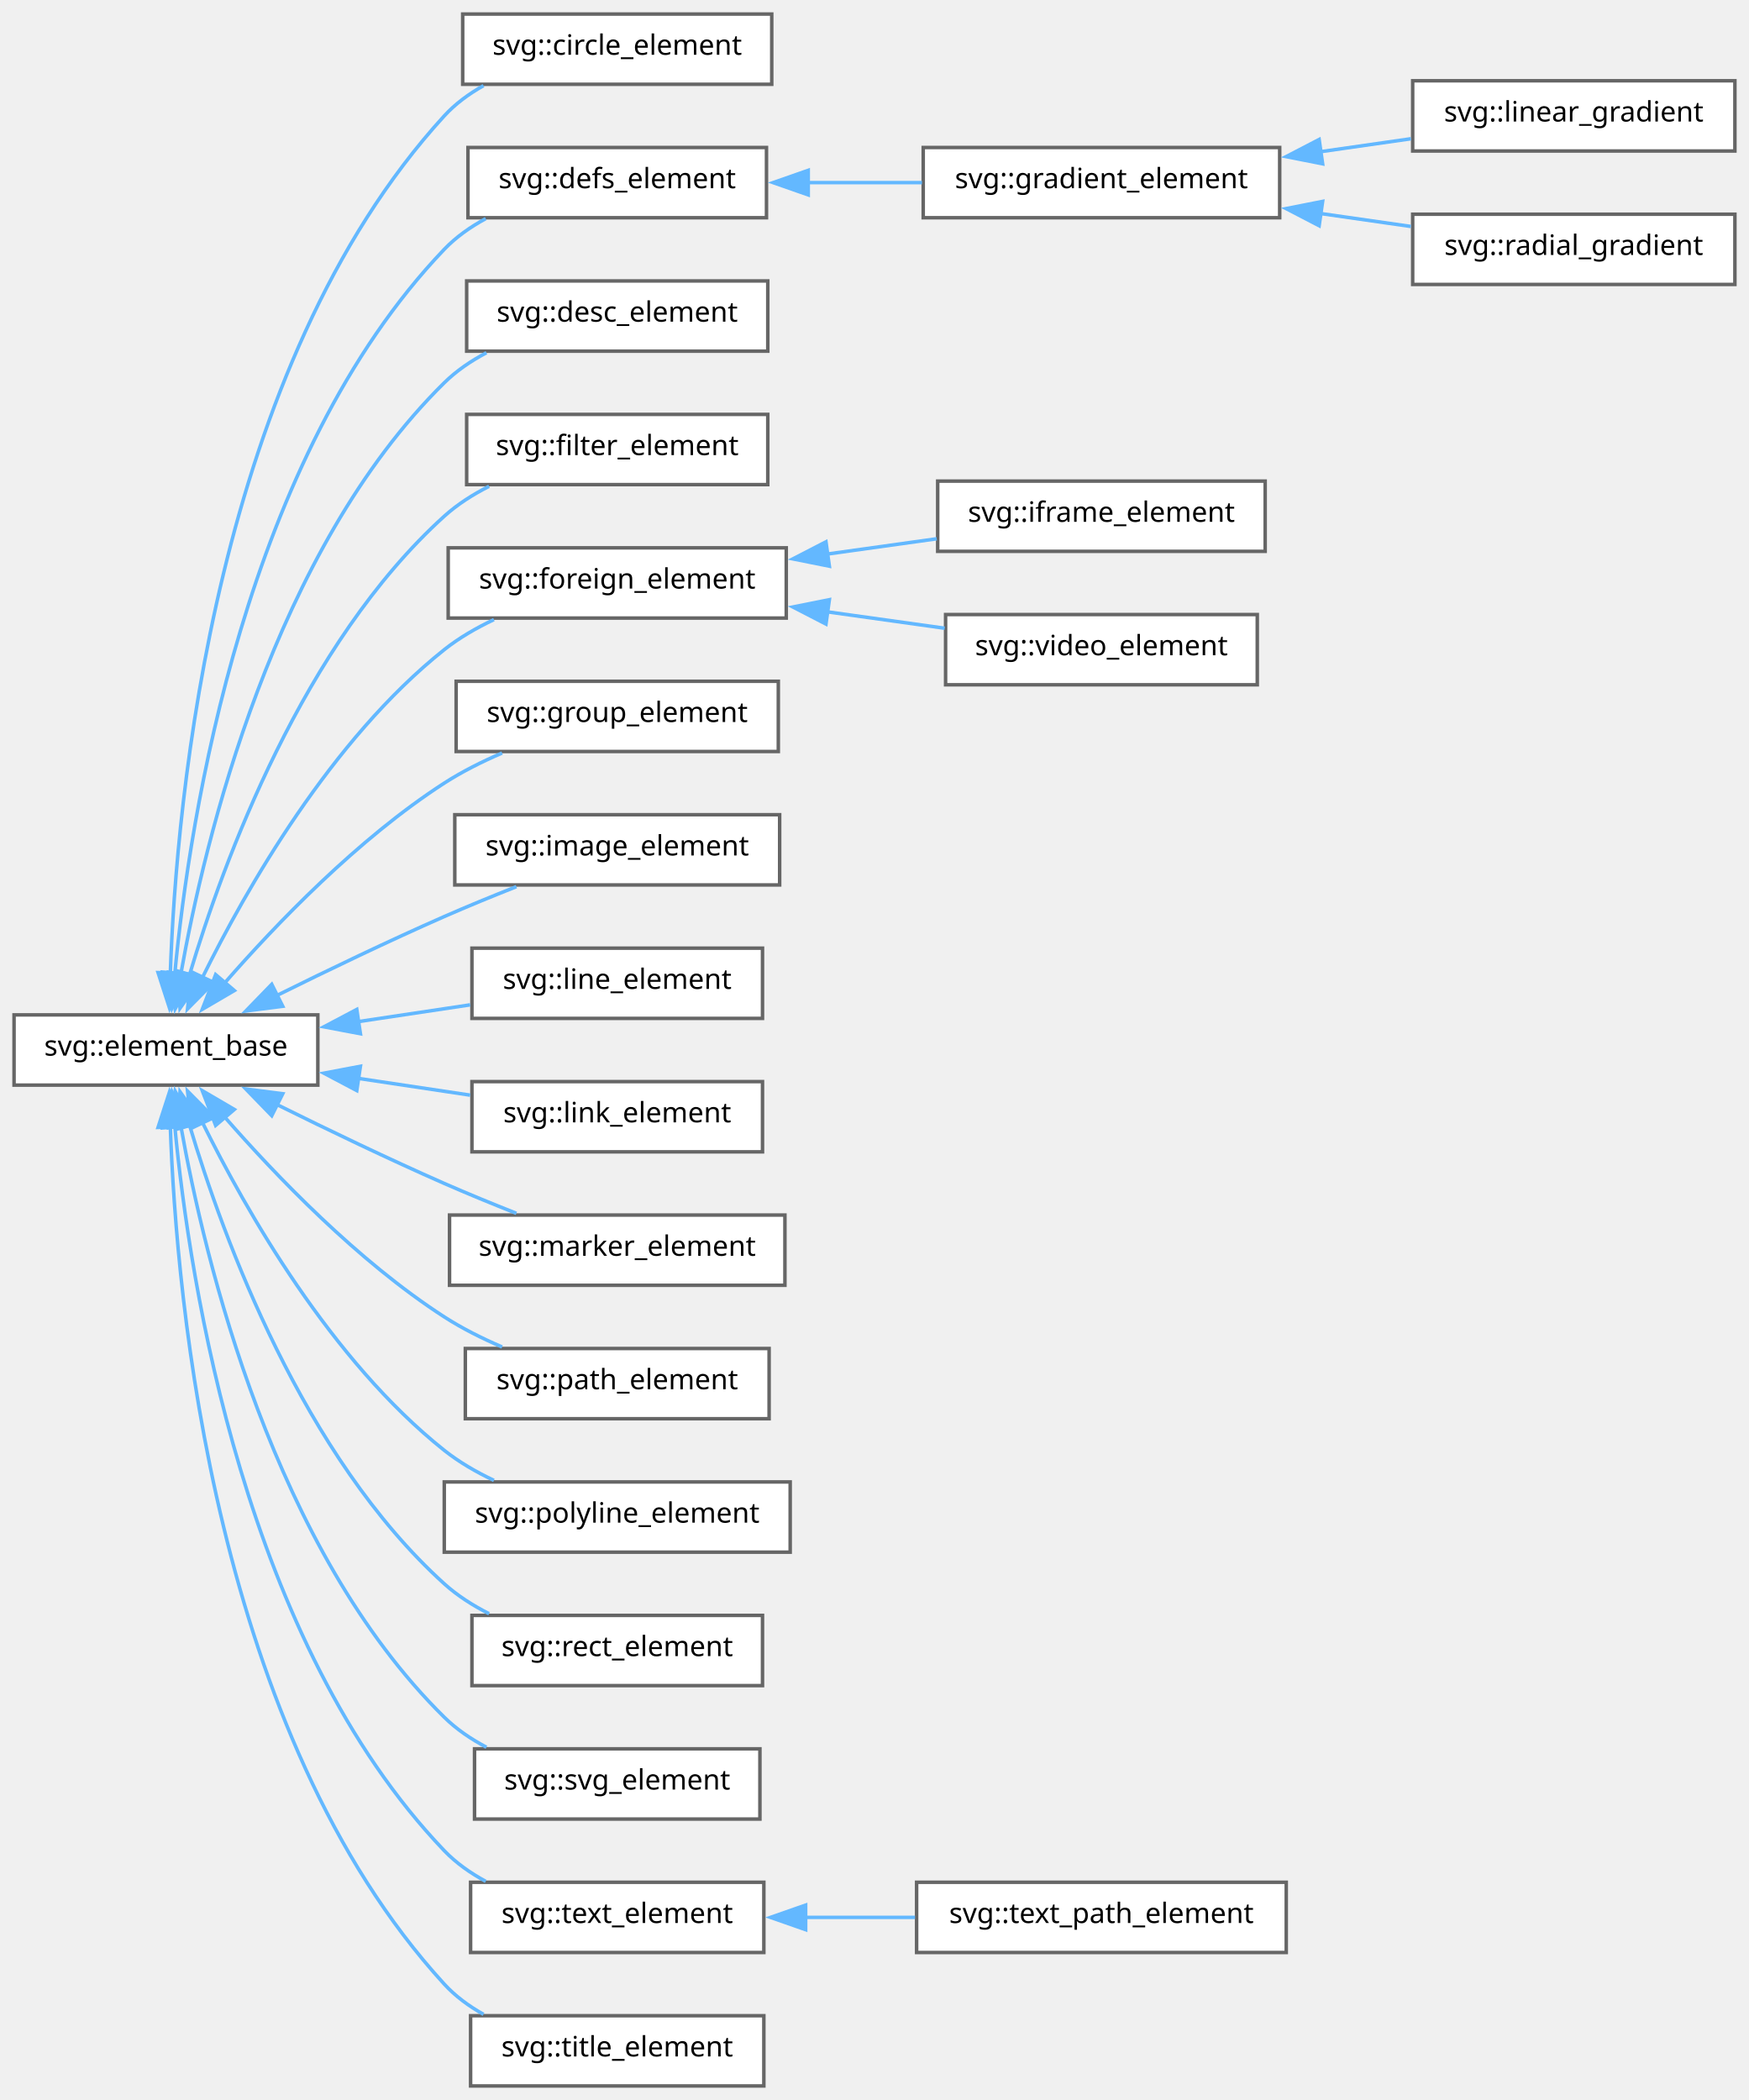
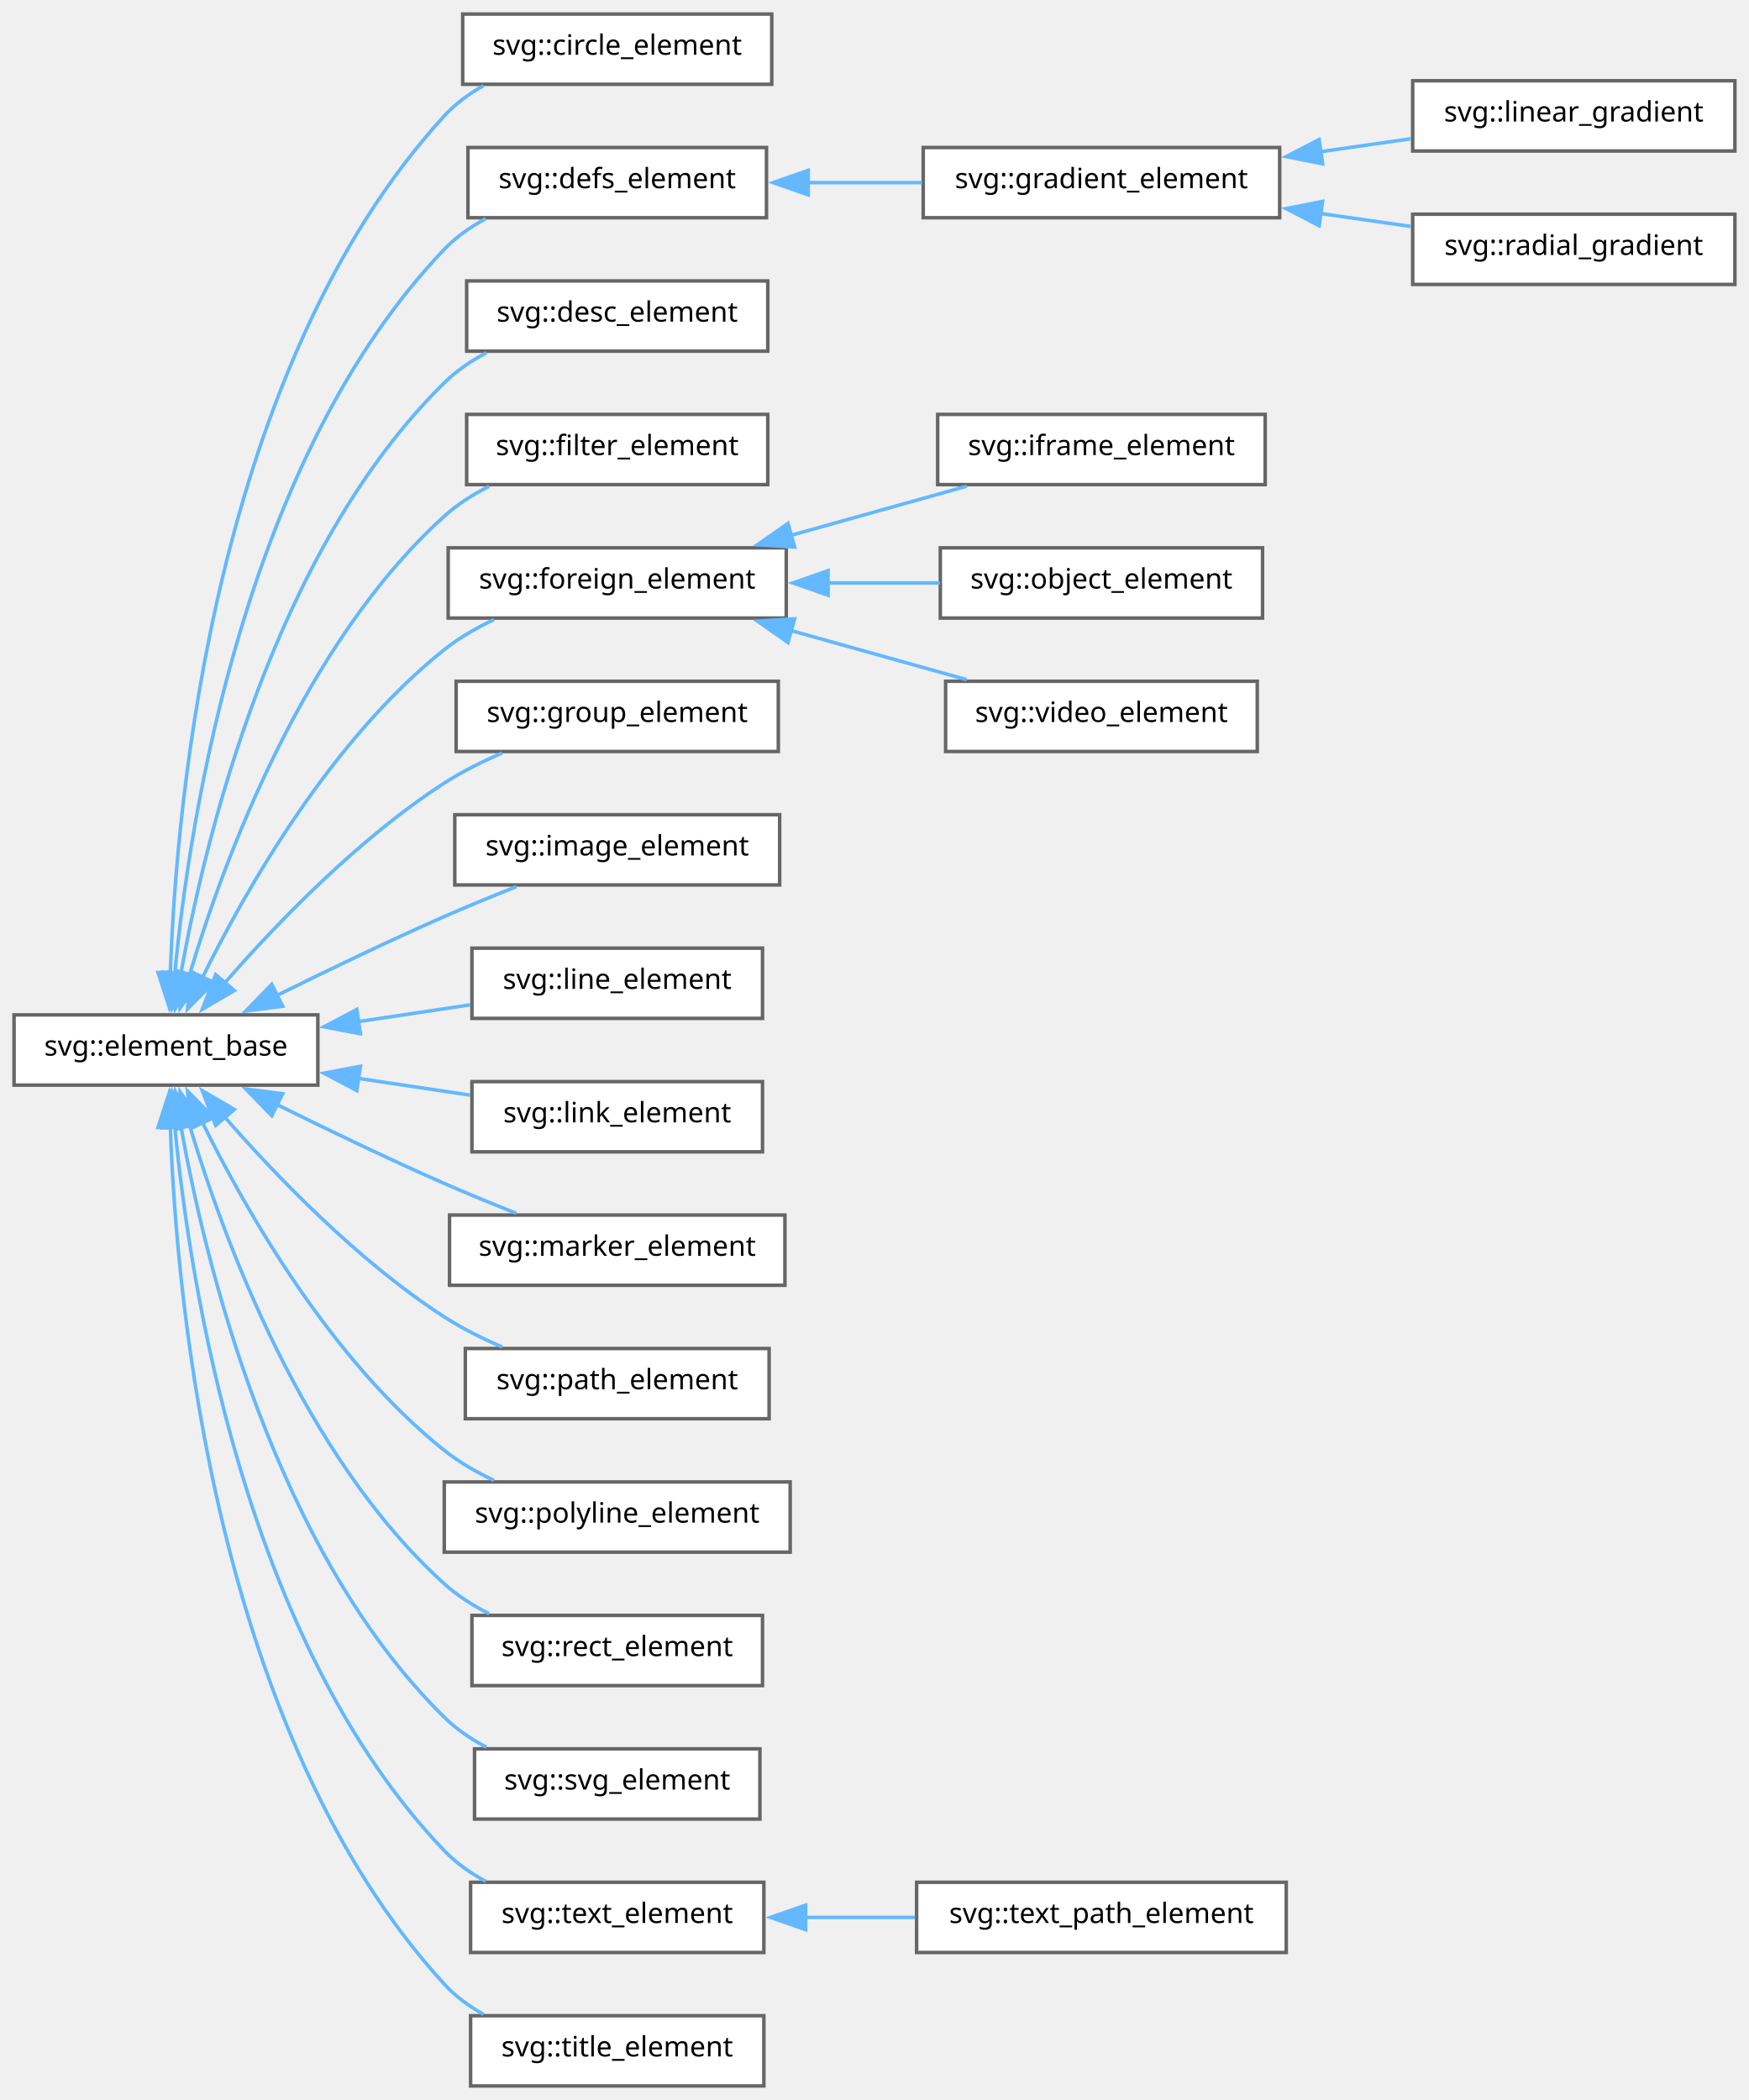
<svg xmlns="http://www.w3.org/2000/svg" xmlns:xlink="http://www.w3.org/1999/xlink" width="498pt" height="598pt" viewBox="0.00 0.00 498.00 598.00">
  <g id="graph0" class="graph" transform="scale(1 1) rotate(0) translate(4 594)">
    <g id="Node000000" class="node">
      <g id="a_Node000000">
        <a xlink:href="group__elements.html#structsvg_1_1element__base" target="_top" xlink:title="Abstract base class for all SVG Elements.">
          <polygon fill="white" stroke="#666666" points="86.5,-305 0,-305 0,-285 86.5,-285 86.5,-305" />
          <text text-anchor="middle" x="43.25" y="-293.4" font-family="SourceSans" font-size="8.00">svg::element_base</text>
        </a>
      </g>
    </g>
    <g id="Node000001" class="node">
      <g id="a_Node000001">
        <a xlink:href="group__elements.html#structsvg_1_1circle__element" target="_top" xlink:title=" ">
          <polygon fill="white" stroke="#666666" points="215.75,-590 127.75,-590 127.75,-570 215.75,-570 215.75,-590" />
          <text text-anchor="middle" x="171.75" y="-578.4" font-family="SourceSans" font-size="8.00">svg::circle_element</text>
        </a>
      </g>
    </g>
    <g id="edge1_Node000000_Node000001" class="edge">
      <g id="a_edge1_Node000000_Node000001">
        <a xlink:title=" ">
          <path fill="none" stroke="#63b8ff" d="M44.49,-316.67C46.2,-366.34 57.19,-489.61 122.5,-561 125.66,-564.45 129.53,-567.29 133.68,-569.61" />
          <polygon fill="#63b8ff" stroke="#63b8ff" points="48,-316.88 44.26,-306.97 41,-317.05 48,-316.88" />
        </a>
      </g>
    </g>
    <g id="Node000002" class="node">
      <g id="a_Node000002">
        <a xlink:href="group__elements.html#structsvg_1_1defs__element" target="_top" xlink:title=" ">
          <polygon fill="white" stroke="#666666" points="214.25,-552 129.25,-552 129.25,-532 214.25,-532 214.25,-552" />
          <text text-anchor="middle" x="171.75" y="-540.4" font-family="SourceSans" font-size="8.00">svg::defs_element</text>
        </a>
      </g>
    </g>
    <g id="edge2_Node000000_Node000002" class="edge">
      <g id="a_edge2_Node000000_Node000002">
        <a xlink:title=" ">
          <path fill="none" stroke="#63b8ff" d="M45.78,-316.84C50.03,-361.42 65.76,-463.68 122.5,-523 125.86,-526.51 129.95,-529.39 134.31,-531.74" />
          <polygon fill="#63b8ff" stroke="#63b8ff" points="49.27,-316.6 44.95,-306.93 42.3,-317.18 49.27,-316.6" />
        </a>
      </g>
    </g>
    <g id="Node000006" class="node">
      <g id="a_Node000006">
        <a xlink:href="group__elements.html#structsvg_1_1desc__element" target="_top" xlink:title=" ">
          <polygon fill="white" stroke="#666666" points="214.62,-514 128.88,-514 128.88,-494 214.62,-494 214.62,-514" />
          <text text-anchor="middle" x="171.75" y="-502.4" font-family="SourceSans" font-size="8.00">svg::desc_element</text>
        </a>
      </g>
    </g>
    <g id="edge6_Node000000_Node000006" class="edge">
      <g id="a_edge6_Node000000_Node000006">
        <a xlink:title=" ">
          <path fill="none" stroke="#63b8ff" d="M47.44,-316.35C54.31,-355.06 73.98,-437.22 122.5,-485 125.96,-488.41 130.11,-491.23 134.51,-493.55" />
          <polygon fill="#63b8ff" stroke="#63b8ff" points="50.93,-316 45.86,-306.7 44.03,-317.14 50.93,-316" />
        </a>
      </g>
    </g>
    <g id="Node000007" class="node">
      <g id="a_Node000007">
        <a xlink:href="group__elements.html#structsvg_1_1filter__element" target="_top" xlink:title=" ">
          <polygon fill="white" stroke="#666666" points="214.62,-476 128.88,-476 128.88,-456 214.62,-456 214.62,-476" />
          <text text-anchor="middle" x="171.75" y="-464.4" font-family="SourceSans" font-size="8.00">svg::filter_element</text>
        </a>
      </g>
    </g>
    <g id="edge7_Node000000_Node000007" class="edge">
      <g id="a_edge7_Node000000_Node000007">
        <a xlink:title=" ">
          <path fill="none" stroke="#63b8ff" d="M49.94,-316.32C59.62,-348.78 82.29,-410.63 122.5,-447 126.24,-450.38 130.65,-453.19 135.26,-455.52" />
          <polygon fill="#63b8ff" stroke="#63b8ff" points="53.36,-315.56 47.26,-306.89 46.62,-317.47 53.36,-315.56" />
        </a>
      </g>
    </g>
    <g id="Node000008" class="node">
      <g id="a_Node000008">
        <a xlink:href="group__elements.html#structsvg_1_1foreign__element" target="_top" xlink:title=" ">
          <polygon fill="white" stroke="#666666" points="219.88,-438 123.62,-438 123.62,-418 219.88,-418 219.88,-438" />
          <text text-anchor="middle" x="171.75" y="-426.4" font-family="SourceSans" font-size="8.00">svg::foreign_element</text>
        </a>
      </g>
    </g>
    <g id="edge8_Node000000_Node000008" class="edge">
      <g id="a_edge8_Node000000_Node000008">
        <a xlink:title=" ">
          <path fill="none" stroke="#63b8ff" d="M53.62,-315.59C66.06,-340.81 90.25,-383.33 122.5,-409 126.73,-412.36 131.62,-415.19 136.64,-417.56" />
          <polygon fill="#63b8ff" stroke="#63b8ff" points="56.86,-314.24 49.4,-306.71 50.54,-317.25 56.86,-314.24" />
        </a>
      </g>
    </g>
-     <g id="Node000011" class="node">
-       <g id="a_Node000011">
+     <g id="Node000012" class="node">
+       <g id="a_Node000012">
        <a xlink:href="group__elements.html#structsvg_1_1group__element" target="_top" xlink:title=" ">
          <polygon fill="white" stroke="#666666" points="217.62,-400 125.88,-400 125.88,-380 217.62,-380 217.62,-400" />
          <text text-anchor="middle" x="171.75" y="-388.4" font-family="SourceSans" font-size="8.00">svg::group_element</text>
        </a>
      </g>
    </g>
-     <g id="edge11_Node000000_Node000011" class="edge">
-       <g id="a_edge11_Node000000_Node000011">
+     <g id="edge12_Node000000_Node000012" class="edge">
+       <g id="a_edge12_Node000000_Node000012">
        <a xlink:title=" ">
          <path fill="none" stroke="#63b8ff" d="M59.83,-313.92C74.53,-330.77 97.93,-355.15 122.5,-371 127.57,-374.27 133.29,-377.13 138.97,-379.57" />
          <polygon fill="#63b8ff" stroke="#63b8ff" points="62.73,-311.93 53.59,-306.58 57.4,-316.47 62.73,-311.93" />
        </a>
      </g>
    </g>
-     <g id="Node000012" class="node">
-       <g id="a_Node000012">
+     <g id="Node000013" class="node">
+       <g id="a_Node000013">
        <a xlink:href="group__elements.html#structsvg_1_1image__element" target="_top" xlink:title=" ">
          <polygon fill="white" stroke="#666666" points="218,-362 125.5,-362 125.5,-342 218,-342 218,-362" />
          <text text-anchor="middle" x="171.75" y="-350.4" font-family="SourceSans" font-size="8.00">svg::image_element</text>
        </a>
      </g>
    </g>
-     <g id="edge12_Node000000_Node000012" class="edge">
-       <g id="a_edge12_Node000000_Node000012">
+     <g id="edge13_Node000000_Node000013" class="edge">
+       <g id="a_edge13_Node000000_Node000013">
        <a xlink:title=" ">
          <path fill="none" stroke="#63b8ff" d="M74.94,-310.58C89.27,-317.68 106.63,-326.03 122.5,-333 129.09,-335.89 136.28,-338.84 143.04,-341.51" />
          <polygon fill="#63b8ff" stroke="#63b8ff" points="76.51,-307.45 66,-306.11 73.38,-313.71 76.51,-307.45" />
        </a>
      </g>
    </g>
-     <g id="Node000013" class="node">
-       <g id="a_Node000013">
+     <g id="Node000014" class="node">
+       <g id="a_Node000014">
        <a xlink:href="group__elements.html#structsvg_1_1line__element" target="_top" xlink:title=" ">
          <polygon fill="white" stroke="#666666" points="213.12,-324 130.38,-324 130.38,-304 213.12,-304 213.12,-324" />
          <text text-anchor="middle" x="171.75" y="-312.4" font-family="SourceSans" font-size="8.00">svg::line_element</text>
        </a>
      </g>
    </g>
-     <g id="edge13_Node000000_Node000013" class="edge">
-       <g id="a_edge13_Node000000_Node000013">
+     <g id="edge14_Node000000_Node000014" class="edge">
+       <g id="a_edge14_Node000000_Node000014">
        <a xlink:title=" ">
          <path fill="none" stroke="#63b8ff" d="M98.08,-303.09C108.73,-304.69 119.75,-306.34 129.89,-307.86" />
          <polygon fill="#63b8ff" stroke="#63b8ff" points="98.63,-299.63 88.22,-301.6 97.59,-306.55 98.63,-299.63" />
        </a>
      </g>
    </g>
-     <g id="Node000014" class="node">
-       <g id="a_Node000014">
+     <g id="Node000015" class="node">
+       <g id="a_Node000015">
        <a xlink:href="group__elements.html#structsvg_1_1link__element" target="_top" xlink:title=" ">
          <polygon fill="white" stroke="#666666" points="213.12,-286 130.38,-286 130.38,-266 213.12,-266 213.12,-286" />
          <text text-anchor="middle" x="171.75" y="-274.4" font-family="SourceSans" font-size="8.00">svg::link_element</text>
        </a>
      </g>
    </g>
-     <g id="edge14_Node000000_Node000014" class="edge">
-       <g id="a_edge14_Node000000_Node000014">
+     <g id="edge15_Node000000_Node000015" class="edge">
+       <g id="a_edge15_Node000000_Node000015">
        <a xlink:title=" ">
          <path fill="none" stroke="#63b8ff" d="M98.08,-286.91C108.73,-285.31 119.75,-283.66 129.89,-282.14" />
          <polygon fill="#63b8ff" stroke="#63b8ff" points="97.59,-283.45 88.22,-288.4 98.63,-290.37 97.59,-283.45" />
        </a>
      </g>
    </g>
-     <g id="Node000015" class="node">
-       <g id="a_Node000015">
+     <g id="Node000016" class="node">
+       <g id="a_Node000016">
        <a xlink:href="group__elements.html#structsvg_1_1marker__element" target="_top" xlink:title=" ">
          <polygon fill="white" stroke="#666666" points="219.5,-248 124,-248 124,-228 219.5,-228 219.5,-248" />
          <text text-anchor="middle" x="171.75" y="-236.4" font-family="SourceSans" font-size="8.00">svg::marker_element</text>
        </a>
      </g>
    </g>
-     <g id="edge15_Node000000_Node000015" class="edge">
-       <g id="a_edge15_Node000000_Node000015">
+     <g id="edge16_Node000000_Node000016" class="edge">
+       <g id="a_edge16_Node000000_Node000016">
        <a xlink:title=" ">
          <path fill="none" stroke="#63b8ff" d="M74.94,-279.42C89.27,-272.32 106.63,-263.97 122.5,-257 129.09,-254.11 136.28,-251.16 143.04,-248.49" />
          <polygon fill="#63b8ff" stroke="#63b8ff" points="73.38,-276.29 66,-283.89 76.51,-282.55 73.38,-276.29" />
        </a>
      </g>
    </g>
-     <g id="Node000016" class="node">
-       <g id="a_Node000016">
+     <g id="Node000017" class="node">
+       <g id="a_Node000017">
        <a xlink:href="group__elements.html#structsvg_1_1path__element" target="_top" xlink:title=" ">
          <polygon fill="white" stroke="#666666" points="215,-210 128.5,-210 128.5,-190 215,-190 215,-210" />
          <text text-anchor="middle" x="171.75" y="-198.4" font-family="SourceSans" font-size="8.00">svg::path_element</text>
        </a>
      </g>
    </g>
-     <g id="edge16_Node000000_Node000016" class="edge">
-       <g id="a_edge16_Node000000_Node000016">
+     <g id="edge17_Node000000_Node000017" class="edge">
+       <g id="a_edge17_Node000000_Node000017">
        <a xlink:title=" ">
          <path fill="none" stroke="#63b8ff" d="M59.83,-276.08C74.53,-259.23 97.93,-234.85 122.5,-219 127.57,-215.73 133.29,-212.87 138.97,-210.43" />
          <polygon fill="#63b8ff" stroke="#63b8ff" points="57.4,-273.53 53.59,-283.42 62.73,-278.07 57.4,-273.53" />
        </a>
      </g>
    </g>
-     <g id="Node000017" class="node">
-       <g id="a_Node000017">
+     <g id="Node000018" class="node">
+       <g id="a_Node000018">
        <a xlink:href="group__elements.html#structsvg_1_1polyline__element" target="_top" xlink:title=" ">
          <polygon fill="white" stroke="#666666" points="221,-172 122.5,-172 122.5,-152 221,-152 221,-172" />
          <text text-anchor="middle" x="171.75" y="-160.4" font-family="SourceSans" font-size="8.00">svg::polyline_element</text>
        </a>
      </g>
    </g>
-     <g id="edge17_Node000000_Node000017" class="edge">
-       <g id="a_edge17_Node000000_Node000017">
+     <g id="edge18_Node000000_Node000018" class="edge">
+       <g id="a_edge18_Node000000_Node000018">
        <a xlink:title=" ">
          <path fill="none" stroke="#63b8ff" d="M53.62,-274.41C66.06,-249.19 90.25,-206.67 122.5,-181 126.73,-177.64 131.62,-174.81 136.64,-172.44" />
          <polygon fill="#63b8ff" stroke="#63b8ff" points="50.54,-272.75 49.4,-283.29 56.86,-275.76 50.54,-272.75" />
        </a>
      </g>
    </g>
-     <g id="Node000018" class="node">
-       <g id="a_Node000018">
+     <g id="Node000019" class="node">
+       <g id="a_Node000019">
        <a xlink:href="group__elements.html#structsvg_1_1rect__element" target="_top" xlink:title=" ">
          <polygon fill="white" stroke="#666666" points="213.12,-134 130.38,-134 130.38,-114 213.12,-114 213.12,-134" />
          <text text-anchor="middle" x="171.75" y="-122.4" font-family="SourceSans" font-size="8.00">svg::rect_element</text>
        </a>
      </g>
    </g>
-     <g id="edge18_Node000000_Node000018" class="edge">
-       <g id="a_edge18_Node000000_Node000018">
+     <g id="edge19_Node000000_Node000019" class="edge">
+       <g id="a_edge19_Node000000_Node000019">
        <a xlink:title=" ">
          <path fill="none" stroke="#63b8ff" d="M49.94,-273.68C59.62,-241.22 82.29,-179.37 122.5,-143 126.24,-139.62 130.65,-136.81 135.26,-134.48" />
          <polygon fill="#63b8ff" stroke="#63b8ff" points="46.62,-272.53 47.26,-283.11 53.36,-274.44 46.62,-272.53" />
        </a>
      </g>
    </g>
-     <g id="Node000019" class="node">
-       <g id="a_Node000019">
+     <g id="Node000020" class="node">
+       <g id="a_Node000020">
        <a xlink:href="group__elements.html#structsvg_1_1svg__element" target="_top" xlink:title=" ">
          <polygon fill="white" stroke="#666666" points="212.38,-96 131.12,-96 131.12,-76 212.38,-76 212.38,-96" />
          <text text-anchor="middle" x="171.75" y="-84.4" font-family="SourceSans" font-size="8.00">svg::svg_element</text>
        </a>
      </g>
    </g>
-     <g id="edge19_Node000000_Node000019" class="edge">
-       <g id="a_edge19_Node000000_Node000019">
+     <g id="edge20_Node000000_Node000020" class="edge">
+       <g id="a_edge20_Node000000_Node000020">
        <a xlink:title=" ">
          <path fill="none" stroke="#63b8ff" d="M47.44,-273.65C54.31,-234.94 73.98,-152.78 122.5,-105 125.96,-101.59 130.11,-98.77 134.51,-96.45" />
          <polygon fill="#63b8ff" stroke="#63b8ff" points="44.03,-272.86 45.86,-283.3 50.93,-274 44.03,-272.86" />
        </a>
      </g>
    </g>
-     <g id="Node000020" class="node">
-       <g id="a_Node000020">
+     <g id="Node000021" class="node">
+       <g id="a_Node000021">
        <a xlink:href="group__elements.html#structsvg_1_1text__element" target="_top" xlink:title=" ">
          <polygon fill="white" stroke="#666666" points="213.5,-58 130,-58 130,-38 213.5,-38 213.5,-58" />
          <text text-anchor="middle" x="171.75" y="-46.4" font-family="SourceSans" font-size="8.00">svg::text_element</text>
        </a>
      </g>
    </g>
-     <g id="edge20_Node000000_Node000020" class="edge">
-       <g id="a_edge20_Node000000_Node000020">
+     <g id="edge21_Node000000_Node000021" class="edge">
+       <g id="a_edge21_Node000000_Node000021">
        <a xlink:title=" ">
          <path fill="none" stroke="#63b8ff" d="M45.78,-273.16C50.03,-228.58 65.76,-126.32 122.5,-67 125.86,-63.49 129.95,-60.61 134.31,-58.26" />
          <polygon fill="#63b8ff" stroke="#63b8ff" points="42.3,-272.82 44.95,-283.07 49.27,-273.4 42.3,-272.82" />
        </a>
      </g>
    </g>
-     <g id="Node000022" class="node">
-       <g id="a_Node000022">
+     <g id="Node000023" class="node">
+       <g id="a_Node000023">
        <a xlink:href="group__elements.html#structsvg_1_1title__element" target="_top" xlink:title=" ">
          <polygon fill="white" stroke="#666666" points="213.5,-20 130,-20 130,0 213.5,0 213.5,-20" />
          <text text-anchor="middle" x="171.75" y="-8.4" font-family="SourceSans" font-size="8.00">svg::title_element</text>
        </a>
      </g>
    </g>
-     <g id="edge22_Node000000_Node000022" class="edge">
-       <g id="a_edge22_Node000000_Node000022">
+     <g id="edge23_Node000000_Node000023" class="edge">
+       <g id="a_edge23_Node000000_Node000023">
        <a xlink:title=" ">
          <path fill="none" stroke="#63b8ff" d="M44.49,-273.33C46.2,-223.66 57.19,-100.39 122.5,-29 125.66,-25.55 129.53,-22.71 133.68,-20.39" />
          <polygon fill="#63b8ff" stroke="#63b8ff" points="41,-272.95 44.26,-283.03 48,-273.12 41,-272.95" />
        </a>
      </g>
    </g>
    <g id="Node000003" class="node">
      <g id="a_Node000003">
        <a xlink:href="group__elements.html#structsvg_1_1gradient__element" target="_top" xlink:title=" ">
          <polygon fill="white" stroke="#666666" points="360.38,-552 258.88,-552 258.88,-532 360.38,-532 360.38,-552" />
          <text text-anchor="middle" x="309.62" y="-540.4" font-family="SourceSans" font-size="8.00">svg::gradient_element</text>
        </a>
      </g>
    </g>
    <g id="edge3_Node000002_Node000003" class="edge">
      <g id="a_edge3_Node000002_Node000003">
        <a xlink:title=" ">
          <path fill="none" stroke="#63b8ff" d="M225.99,-542C236.71,-542 247.93,-542 258.53,-542" />
          <polygon fill="#63b8ff" stroke="#63b8ff" points="226.14,-538.5 216.14,-542 226.14,-545.5 226.14,-538.5" />
        </a>
      </g>
    </g>
    <g id="Node000004" class="node">
      <g id="a_Node000004">
        <a xlink:href="group__elements.html#structsvg_1_1linear__gradient" target="_top" xlink:title="Linear gradients https://developer.mozilla.org/en-US/docs/Web/SVG/Element/linearGradient.">
          <polygon fill="white" stroke="#666666" points="490,-571 398.25,-571 398.25,-551 490,-551 490,-571" />
          <text text-anchor="middle" x="444.12" y="-559.4" font-family="SourceSans" font-size="8.00">svg::linear_gradient</text>
        </a>
      </g>
    </g>
    <g id="edge4_Node000003_Node000004" class="edge">
      <g id="a_edge4_Node000003_Node000004">
        <a xlink:title=" ">
          <path fill="none" stroke="#63b8ff" d="M372,-550.8C380.67,-552.04 389.46,-553.3 397.75,-554.49" />
          <polygon fill="#63b8ff" stroke="#63b8ff" points="372.61,-547.35 362.22,-549.4 371.62,-554.28 372.61,-547.35" />
        </a>
      </g>
    </g>
    <g id="Node000005" class="node">
      <g id="a_Node000005">
        <a xlink:href="group__elements.html#structsvg_1_1radial__gradient" target="_top" xlink:title="Circular gradients https://developer.mozilla.org/en-US/docs/Web/SVG/Element/radialGradient.">
          <polygon fill="white" stroke="#666666" points="490,-533 398.25,-533 398.25,-513 490,-513 490,-533" />
          <text text-anchor="middle" x="444.12" y="-521.4" font-family="SourceSans" font-size="8.00">svg::radial_gradient</text>
        </a>
      </g>
    </g>
    <g id="edge5_Node000003_Node000005" class="edge">
      <g id="a_edge5_Node000003_Node000005">
        <a xlink:title=" ">
          <path fill="none" stroke="#63b8ff" d="M372,-533.2C380.67,-531.96 389.46,-530.7 397.75,-529.51" />
          <polygon fill="#63b8ff" stroke="#63b8ff" points="371.62,-529.72 362.22,-534.6 372.61,-536.65 371.62,-529.72" />
        </a>
      </g>
    </g>
    <g id="Node000009" class="node">
      <g id="a_Node000009">
        <a xlink:href="group__elements.html#structsvg_1_1iframe__element" target="_top" xlink:title="iframe object embedded in SVG container. NB: HTML elements video/audio/iframe/canvas can be used w/o ...">
-           <polygon fill="white" stroke="#666666" points="356.25,-457 263,-457 263,-437 356.25,-437 356.25,-457" />
-           <text text-anchor="middle" x="309.62" y="-445.4" font-family="SourceSans" font-size="8.00">svg::iframe_element</text>
+           <polygon fill="white" stroke="#666666" points="356.25,-476 263,-476 263,-456 356.25,-456 356.25,-476" />
+           <text text-anchor="middle" x="309.62" y="-464.4" font-family="SourceSans" font-size="8.00">svg::iframe_element</text>
        </a>
      </g>
    </g>
    <g id="edge9_Node000008_Node000009" class="edge">
      <g id="a_edge9_Node000008_Node000009">
        <a xlink:title=" ">
-           <path fill="none" stroke="#63b8ff" d="M231.46,-436.21C241.93,-437.67 252.69,-439.18 262.73,-440.58" />
-           <polygon fill="#63b8ff" stroke="#63b8ff" points="232.16,-432.77 221.77,-434.85 231.19,-439.71 232.16,-432.77" />
+           <path fill="none" stroke="#63b8ff" d="M221.3,-441.58C237.74,-446.18 255.83,-451.23 271.26,-455.55" />
+           <polygon fill="#63b8ff" stroke="#63b8ff" points="222.27,-438.21 211.7,-438.89 220.38,-444.96 222.27,-438.21" />
        </a>
      </g>
    </g>
    <g id="Node000010" class="node">
      <g id="a_Node000010">
-         <a xlink:href="group__elements.html#structsvg_1_1video__element" target="_top" xlink:title="Video object embedded in SVG container. NB: HTML elements video/audio/iframe/canvas can be used w/o f...">
-           <polygon fill="white" stroke="#666666" points="354,-419 265.25,-419 265.25,-399 354,-399 354,-419" />
-           <text text-anchor="middle" x="309.62" y="-407.4" font-family="SourceSans" font-size="8.00">svg::video_element</text>
+         <a xlink:href="group__elements.html#structsvg_1_1object__element" target="_top" xlink:title="HTML object embedded in SVG container. Unlike image_elements, object_elements are not locked down for...">
+           <polygon fill="white" stroke="#666666" points="355.5,-438 263.75,-438 263.75,-418 355.5,-418 355.5,-438" />
+           <text text-anchor="middle" x="309.62" y="-426.4" font-family="SourceSans" font-size="8.00">svg::object_element</text>
        </a>
      </g>
    </g>
    <g id="edge10_Node000008_Node000010" class="edge">
      <g id="a_edge10_Node000008_Node000010">
        <a xlink:title=" ">
-           <path fill="none" stroke="#63b8ff" d="M231.39,-419.8C242.67,-418.22 254.3,-416.6 265,-415.1" />
-           <polygon fill="#63b8ff" stroke="#63b8ff" points="231.19,-416.29 221.77,-421.15 232.16,-423.23 231.19,-416.29" />
-         </a>
-       </g>
-     </g>
-     <g id="Node000021" class="node">
-       <g id="a_Node000021">
+           <path fill="none" stroke="#63b8ff" d="M231.72,-428C242.42,-428 253.42,-428 263.64,-428" />
+           <polygon fill="#63b8ff" stroke="#63b8ff" points="231.79,-424.5 221.79,-428 231.79,-431.5 231.79,-424.5" />
+         </a>
+       </g>
+     </g>
+     <g id="Node000011" class="node">
+       <g id="a_Node000011">
+         <a xlink:href="group__elements.html#structsvg_1_1video__element" target="_top" xlink:title="Video object embedded in SVG container. NB: HTML elements video/audio/iframe/canvas can be used w/o f...">
+           <polygon fill="white" stroke="#666666" points="354,-400 265.25,-400 265.25,-380 354,-380 354,-400" />
+           <text text-anchor="middle" x="309.62" y="-388.4" font-family="SourceSans" font-size="8.00">svg::video_element</text>
+         </a>
+       </g>
+     </g>
+     <g id="edge11_Node000008_Node000011" class="edge">
+       <g id="a_edge11_Node000008_Node000011">
+         <a xlink:title=" ">
+           <path fill="none" stroke="#63b8ff" d="M221.3,-414.42C237.74,-409.82 255.83,-404.77 271.26,-400.45" />
+           <polygon fill="#63b8ff" stroke="#63b8ff" points="220.38,-411.04 211.7,-417.11 222.27,-417.79 220.38,-411.04" />
+         </a>
+       </g>
+     </g>
+     <g id="Node000022" class="node">
+       <g id="a_Node000022">
        <a xlink:href="group__elements.html#structsvg_1_1text__path__element" target="_top" xlink:title=" ">
          <polygon fill="white" stroke="#666666" points="362.25,-58 257,-58 257,-38 362.25,-38 362.25,-58" />
          <text text-anchor="middle" x="309.62" y="-46.4" font-family="SourceSans" font-size="8.00">svg::text_path_element</text>
        </a>
      </g>
    </g>
-     <g id="edge21_Node000020_Node000021" class="edge">
-       <g id="a_edge21_Node000020_Node000021">
+     <g id="edge22_Node000021_Node000022" class="edge">
+       <g id="a_edge22_Node000021_Node000022">
        <a xlink:title=" ">
          <path fill="none" stroke="#63b8ff" d="M225.23,-48C235.51,-48 246.28,-48 256.55,-48" />
          <polygon fill="#63b8ff" stroke="#63b8ff" points="225.4,-44.5 215.4,-48 225.4,-51.5 225.4,-44.5" />
        </a>
      </g>
    </g>
  </g>
</svg>
